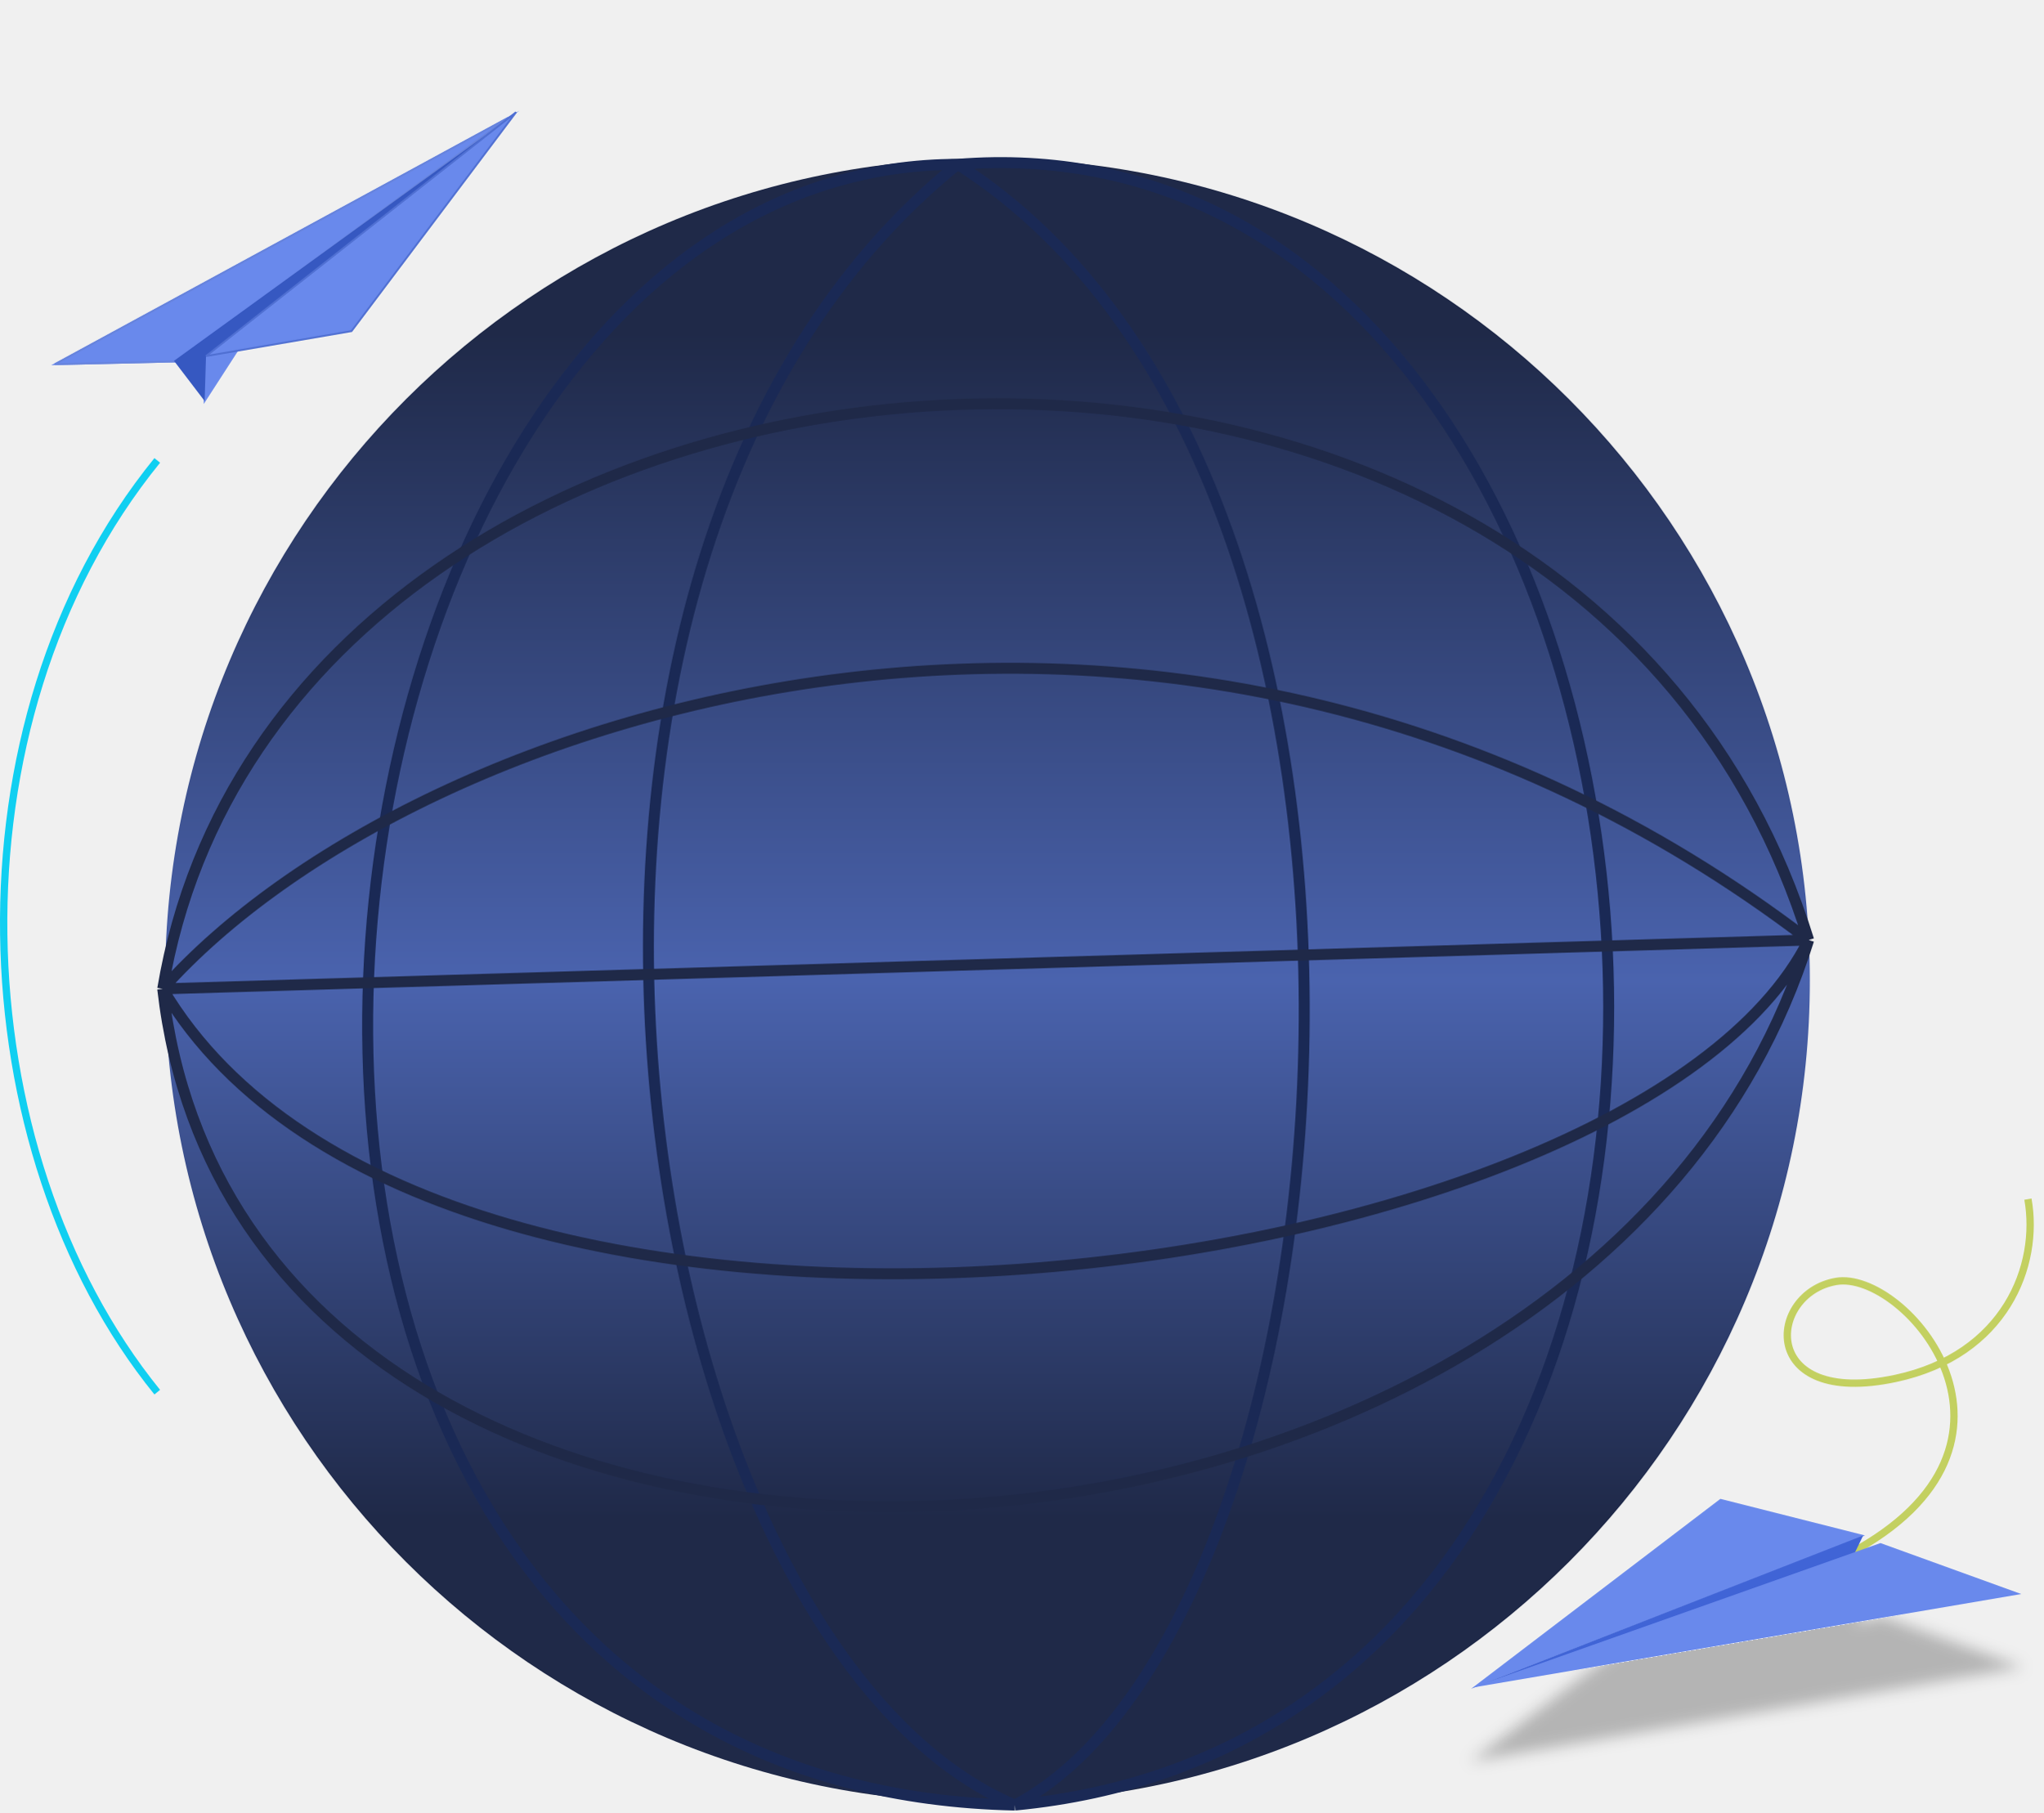
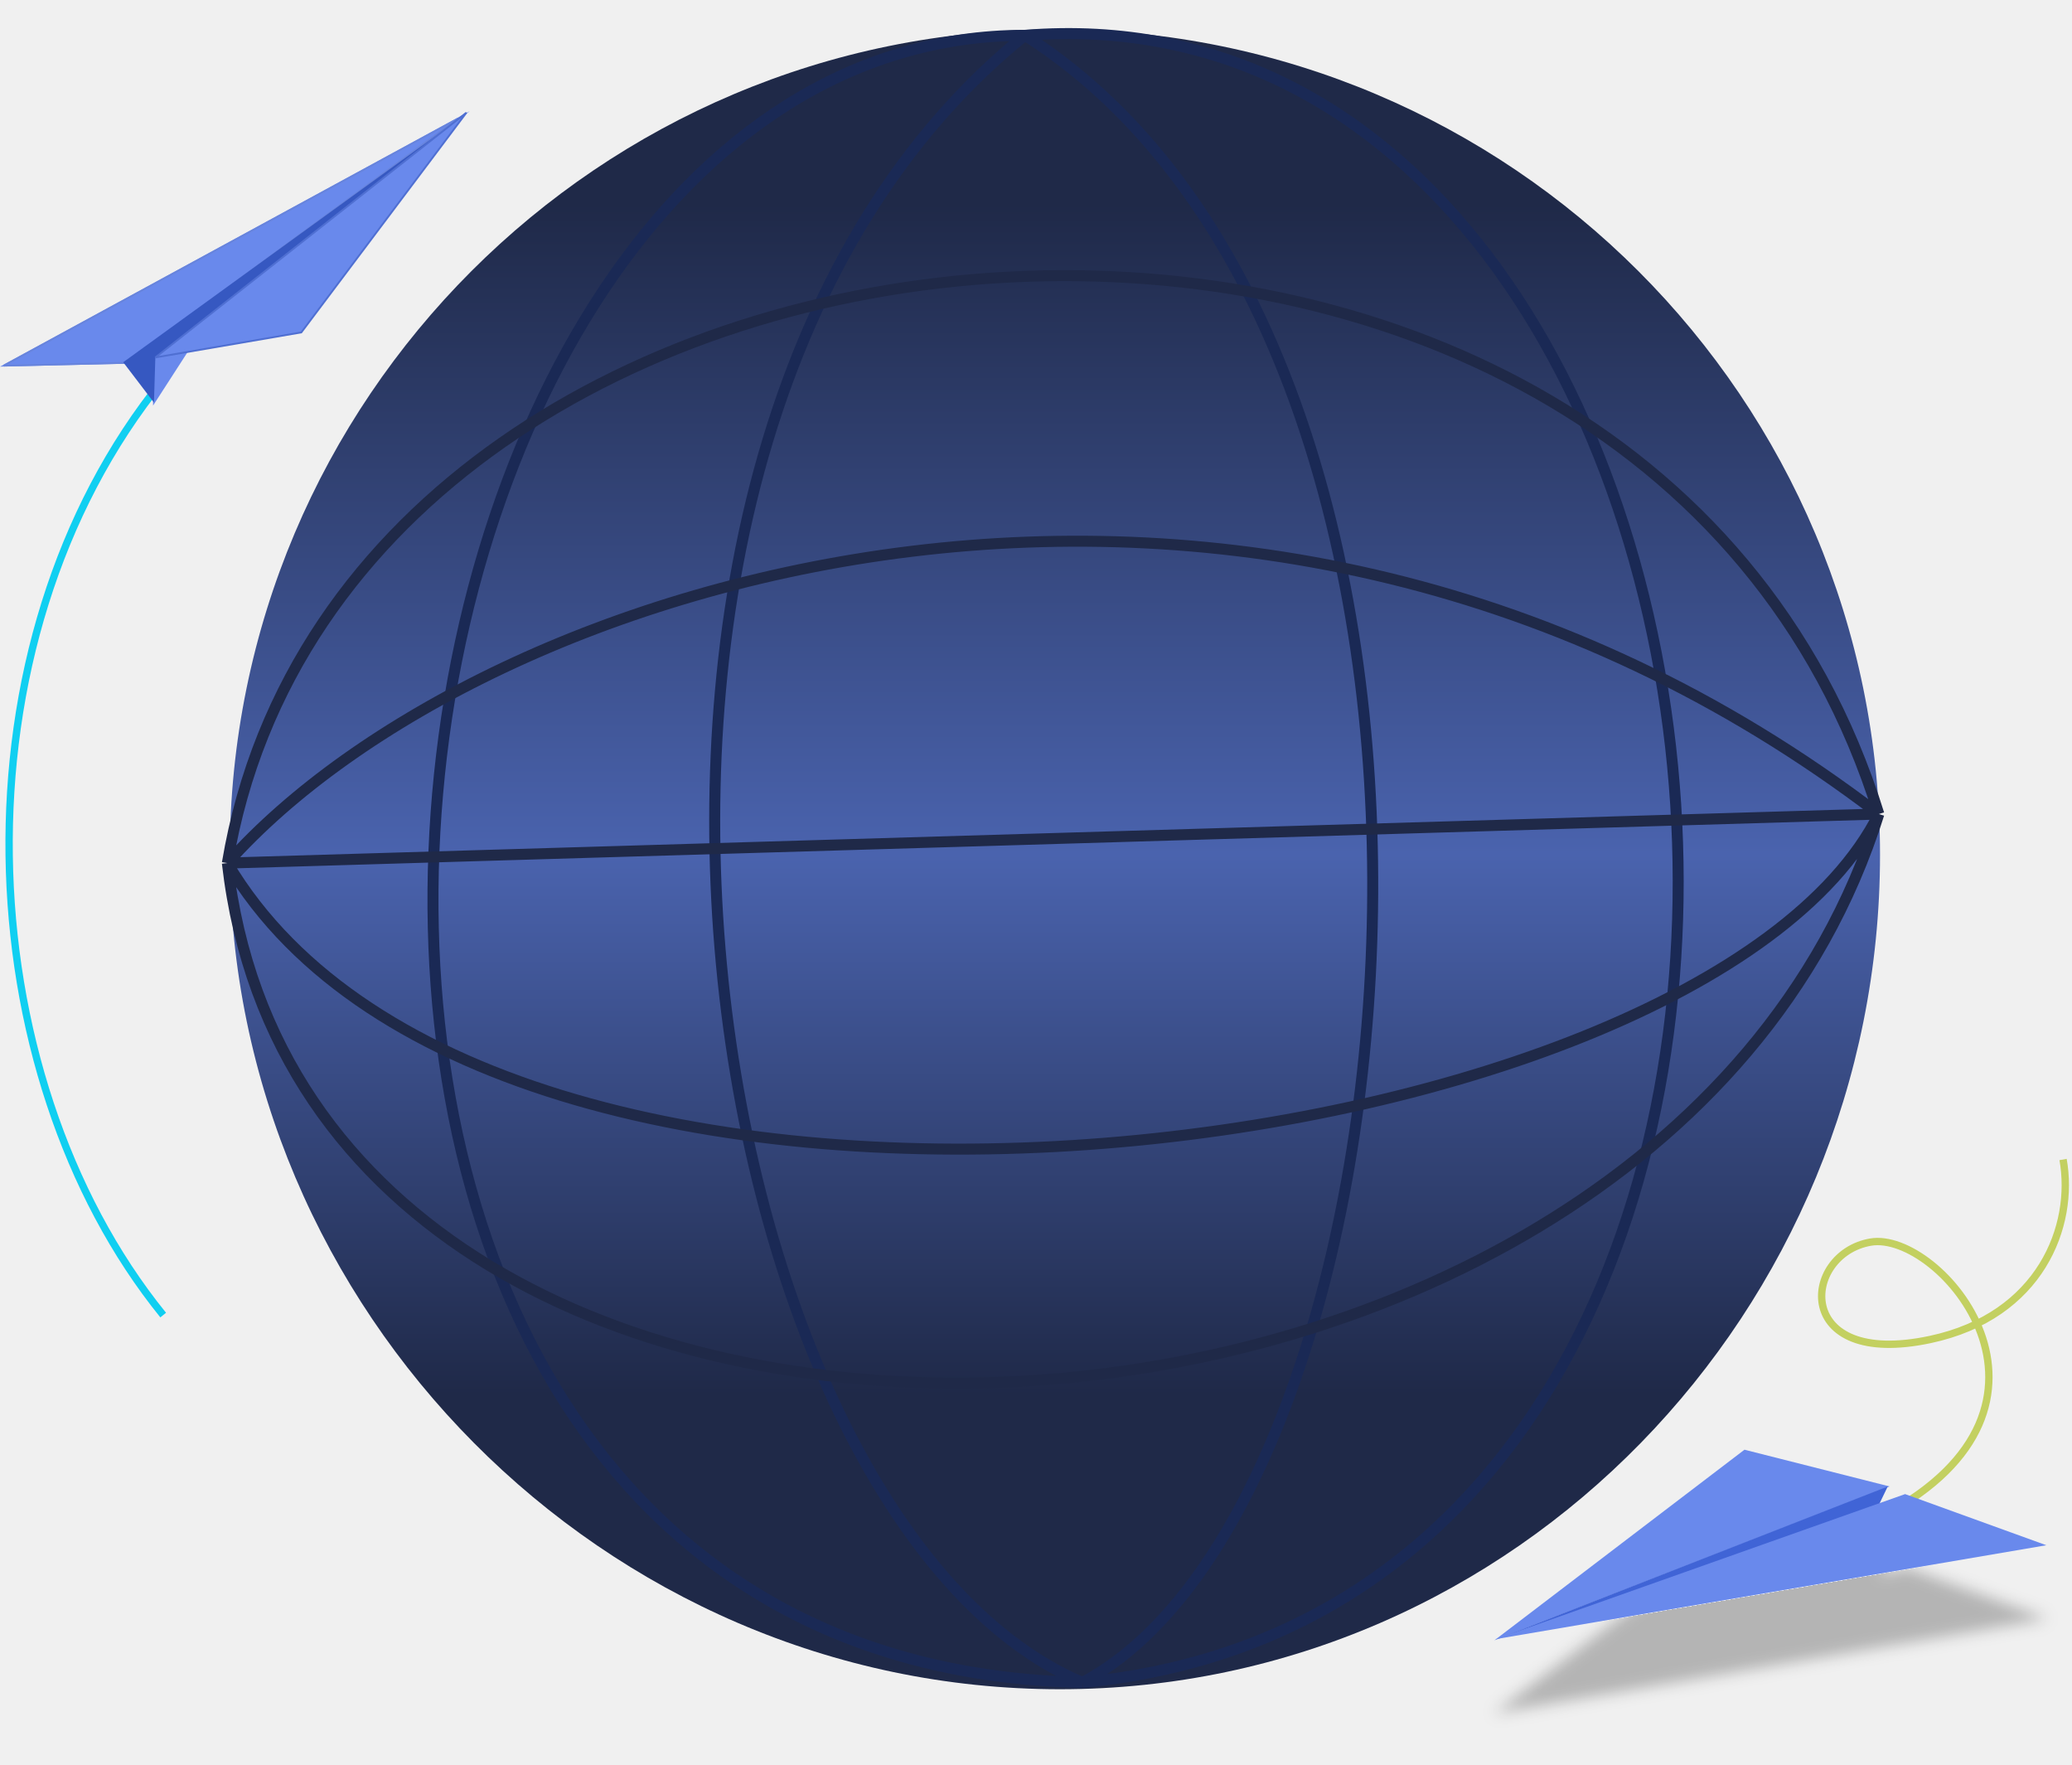
- <svg xmlns="http://www.w3.org/2000/svg" width="559" height="496" viewBox="0 0 559 496" fill="none">
-   <g clip-path="url(#clip0_2526_26)">
-     <path d="M270.168 493.344C394.432 493.344 495.168 392.608 495.168 268.344C495.168 144.08 394.432 43.344 270.168 43.344C145.904 43.344 45.168 144.08 45.168 268.344C45.168 392.608 145.904 493.344 270.168 493.344Z" fill="url(#paint0_linear_2526_26)" />
-     <path d="M262.011 44.974C70.275 44.974 18.752 488.452 277.663 493.995M262.011 44.974C125.364 155.192 171.688 448.995 277.663 493.995M262.011 44.974C399.296 132.366 372.231 444.104 277.663 493.995M262.011 44.974C474.948 28.018 517.013 471.169 277.663 493.995" stroke="#1A2955" stroke-width="3" />
-     <path d="M44.516 270.626C67.342 470.517 433.798 452.648 494.841 257.257M44.516 270.626C77.45 74.323 429.102 45.431 494.841 257.257M44.516 270.626C113.646 193.018 322.928 126.04 494.841 257.257M44.516 270.626C118.863 396.17 446.254 354.105 494.841 257.257M44.516 270.626L494.841 257.257" stroke="#1F2948" stroke-width="3" />
+ <svg xmlns="http://www.w3.org/2000/svg" width="565" height="481" viewBox="0 0 565 481" fill="none">
+   <path d="M512.652 233C512.652 357.263 413.264 460.5 289 460.5C164.736 460.5 62.653 357.263 62.653 233C62.653 108.736 163.388 8 287.652 8C411.916 8 512.652 108.736 512.652 233Z" fill="url(#paint0_linear_0_1)" />
+   <path d="M279.497 9.63C87.761 9.63 36.238 453.107 295.15 458.651M279.497 9.63C142.85 119.847 189.174 413.651 295.15 458.651M279.497 9.63C416.782 97.022 389.717 408.76 295.15 458.651M279.497 9.63C492.434 -7.326 534.499 435.825 295.15 458.651" stroke="#1A2955" stroke-width="3" />
+   <path d="M62 235.282C84.826 435.173 451.282 417.303 512.325 221.912M62 235.282C94.935 38.978 446.586 10.087 512.325 221.912M62 235.282C131.131 157.674 340.413 90.695 512.325 221.912M62 235.282C136.348 360.825 463.739 318.76 512.325 221.912M62 235.282L512.325 221.912" stroke="#1F2948" stroke-width="3" />
+   <path d="M562.566 316.091C565.811 334.215 556.403 358.741 526.351 365.155C488.787 373.173 491.238 341.885 510.068 338.612C528.898 335.34 570.234 383.076 513.612 413.187" stroke="#C3D060" stroke-width="2" />
+   <path d="M44.499 103.5C-14 175.5 -9 292.5 44.499 358.5" stroke="#10CFF1" stroke-width="2" />
+   <g filter="url(#filter0_d_0_1)">
+     <path d="M475.687 395.203L515.255 405.216L407.493 447.174L475.687 395.203Z" fill="#6989EC" />
+     <path d="M511.673 411.613L408.189 446.861L514.752 405.235L511.673 411.613Z" fill="#4064D6" />
+     <path d="M558.005 421.246L519.486 407.301L407.867 446.84L558.005 421.246Z" fill="#6989EC" />
  </g>
-   <path d="M65.609 94.822L55.977 109.738L55.727 96.084L65.609 94.822Z" fill="#6989EC" stroke="#6989EC" stroke-width="0.5" />
-   <path d="M14 99.944L48.232 99.157L142.092 30.286L14 99.944Z" fill="#6989EC" />
-   <path d="M48.147 98.909L138.96 32.273L15.025 99.671L48.147 98.909Z" fill="#6989EC" stroke="#6784DD" stroke-width="0.5" />
-   <path d="M55.982 109.747L47.596 98.75L142.092 30.286L56.36 97.454L55.982 109.747Z" fill="#3658C1" />
-   <path d="M56.359 97.445L141.187 30.705L96.167 90.617L56.359 97.445Z" fill="#6989EC" stroke="#4F6FD2" stroke-width="0.5" />
-   <g clip-path="url(#clip1_2526_26)">
-     <path d="M554.828 328.176C558.073 346.3 548.665 370.826 518.613 377.241C481.049 385.258 483.5 353.97 502.33 350.698C521.16 347.425 562.496 395.161 505.874 425.272" stroke="#C3D060" stroke-width="2" />
-   </g>
-   <g filter="url(#filter0_d_2526_26)">
-     <path d="M470.686 410.202L510.254 420.215L402.492 462.174L470.686 410.202Z" fill="#6989EC" />
-     <path d="M506.671 426.613L403.188 461.861L509.75 420.234L506.671 426.613Z" fill="#4064D6" />
-     <path d="M553.005 436.247L514.486 422.301L402.867 461.841L553.005 436.247Z" fill="#6989EC" />
-   </g>
-   <path d="M43.021 126C-15.479 198 -10.479 315 43.02 381" stroke="#10CFF1" stroke-width="2" />
+   <path d="M51.61 94.822L41.979 109.738L41.728 96.084L51.61 94.822Z" fill="#6989EC" stroke="#6989EC" stroke-width="0.5" />
+   <path d="M0 99.945L34.232 99.157L128.092 30.286L0 99.945Z" fill="#6989EC" />
+   <path d="M34.147 98.909L124.96 32.273L1.025 99.671L34.147 98.909Z" fill="#6989EC" stroke="#6784DD" stroke-width="0.5" />
+   <path d="M41.982 109.747L33.596 98.75L128.092 30.286L42.36 97.454L41.982 109.747Z" fill="#3658C1" />
+   <path d="M42.357 97.445L127.185 30.705L82.164 90.617L42.357 97.445Z" fill="#6989EC" stroke="#4F6FD2" stroke-width="0.5" />
  <defs>
-     <filter id="filter0_d_2526_26" x="398.492" y="410.202" width="158.514" height="75.972" filterUnits="userSpaceOnUse" color-interpolation-filters="sRGB">
+     <filter id="filter0_d_0_1" x="403.493" y="395.203" width="158.512" height="75.971" filterUnits="userSpaceOnUse" color-interpolation-filters="sRGB">
      <feFlood flood-opacity="0" result="BackgroundImageFix" />
      <feColorMatrix in="SourceAlpha" type="matrix" values="0 0 0 0 0 0 0 0 0 0 0 0 0 0 0 0 0 0 127 0" result="hardAlpha" />
      <feOffset dy="20" />
      <feGaussianBlur stdDeviation="2" />
      <feComposite in2="hardAlpha" operator="out" />
      <feColorMatrix type="matrix" values="0 0 0 0 0 0 0 0 0 0 0 0 0 0 0 0 0 0 0.25 0" />
-       <feBlend mode="normal" in2="BackgroundImageFix" result="effect1_dropShadow_2526_26" />
-       <feBlend mode="normal" in="SourceGraphic" in2="effect1_dropShadow_2526_26" result="shape" />
+       <feBlend mode="normal" in2="BackgroundImageFix" result="effect1_dropShadow_0_1" />
+       <feBlend mode="normal" in="SourceGraphic" in2="effect1_dropShadow_0_1" result="shape" />
    </filter>
-     <linearGradient id="paint0_linear_2526_26" x1="270.168" y1="43.344" x2="270.168" y2="493.344" gradientUnits="userSpaceOnUse">
+     <linearGradient id="paint0_linear_0_1" x1="287.652" y1="8" x2="287.652" y2="457.999" gradientUnits="userSpaceOnUse">
      <stop offset="0.106" stop-color="#1F2948" />
      <stop offset="0.5" stop-color="#4A63AE" />
      <stop offset="0.827" stop-color="#1F2948" />
    </linearGradient>
-     <clipPath id="clip0_2526_26">
-       <rect width="454" height="453" fill="white" transform="translate(43 43)" />
-     </clipPath>
-     <clipPath id="clip1_2526_26">
-       <rect width="69" height="99" fill="white" transform="translate(488 328)" />
-     </clipPath>
  </defs>
</svg>
